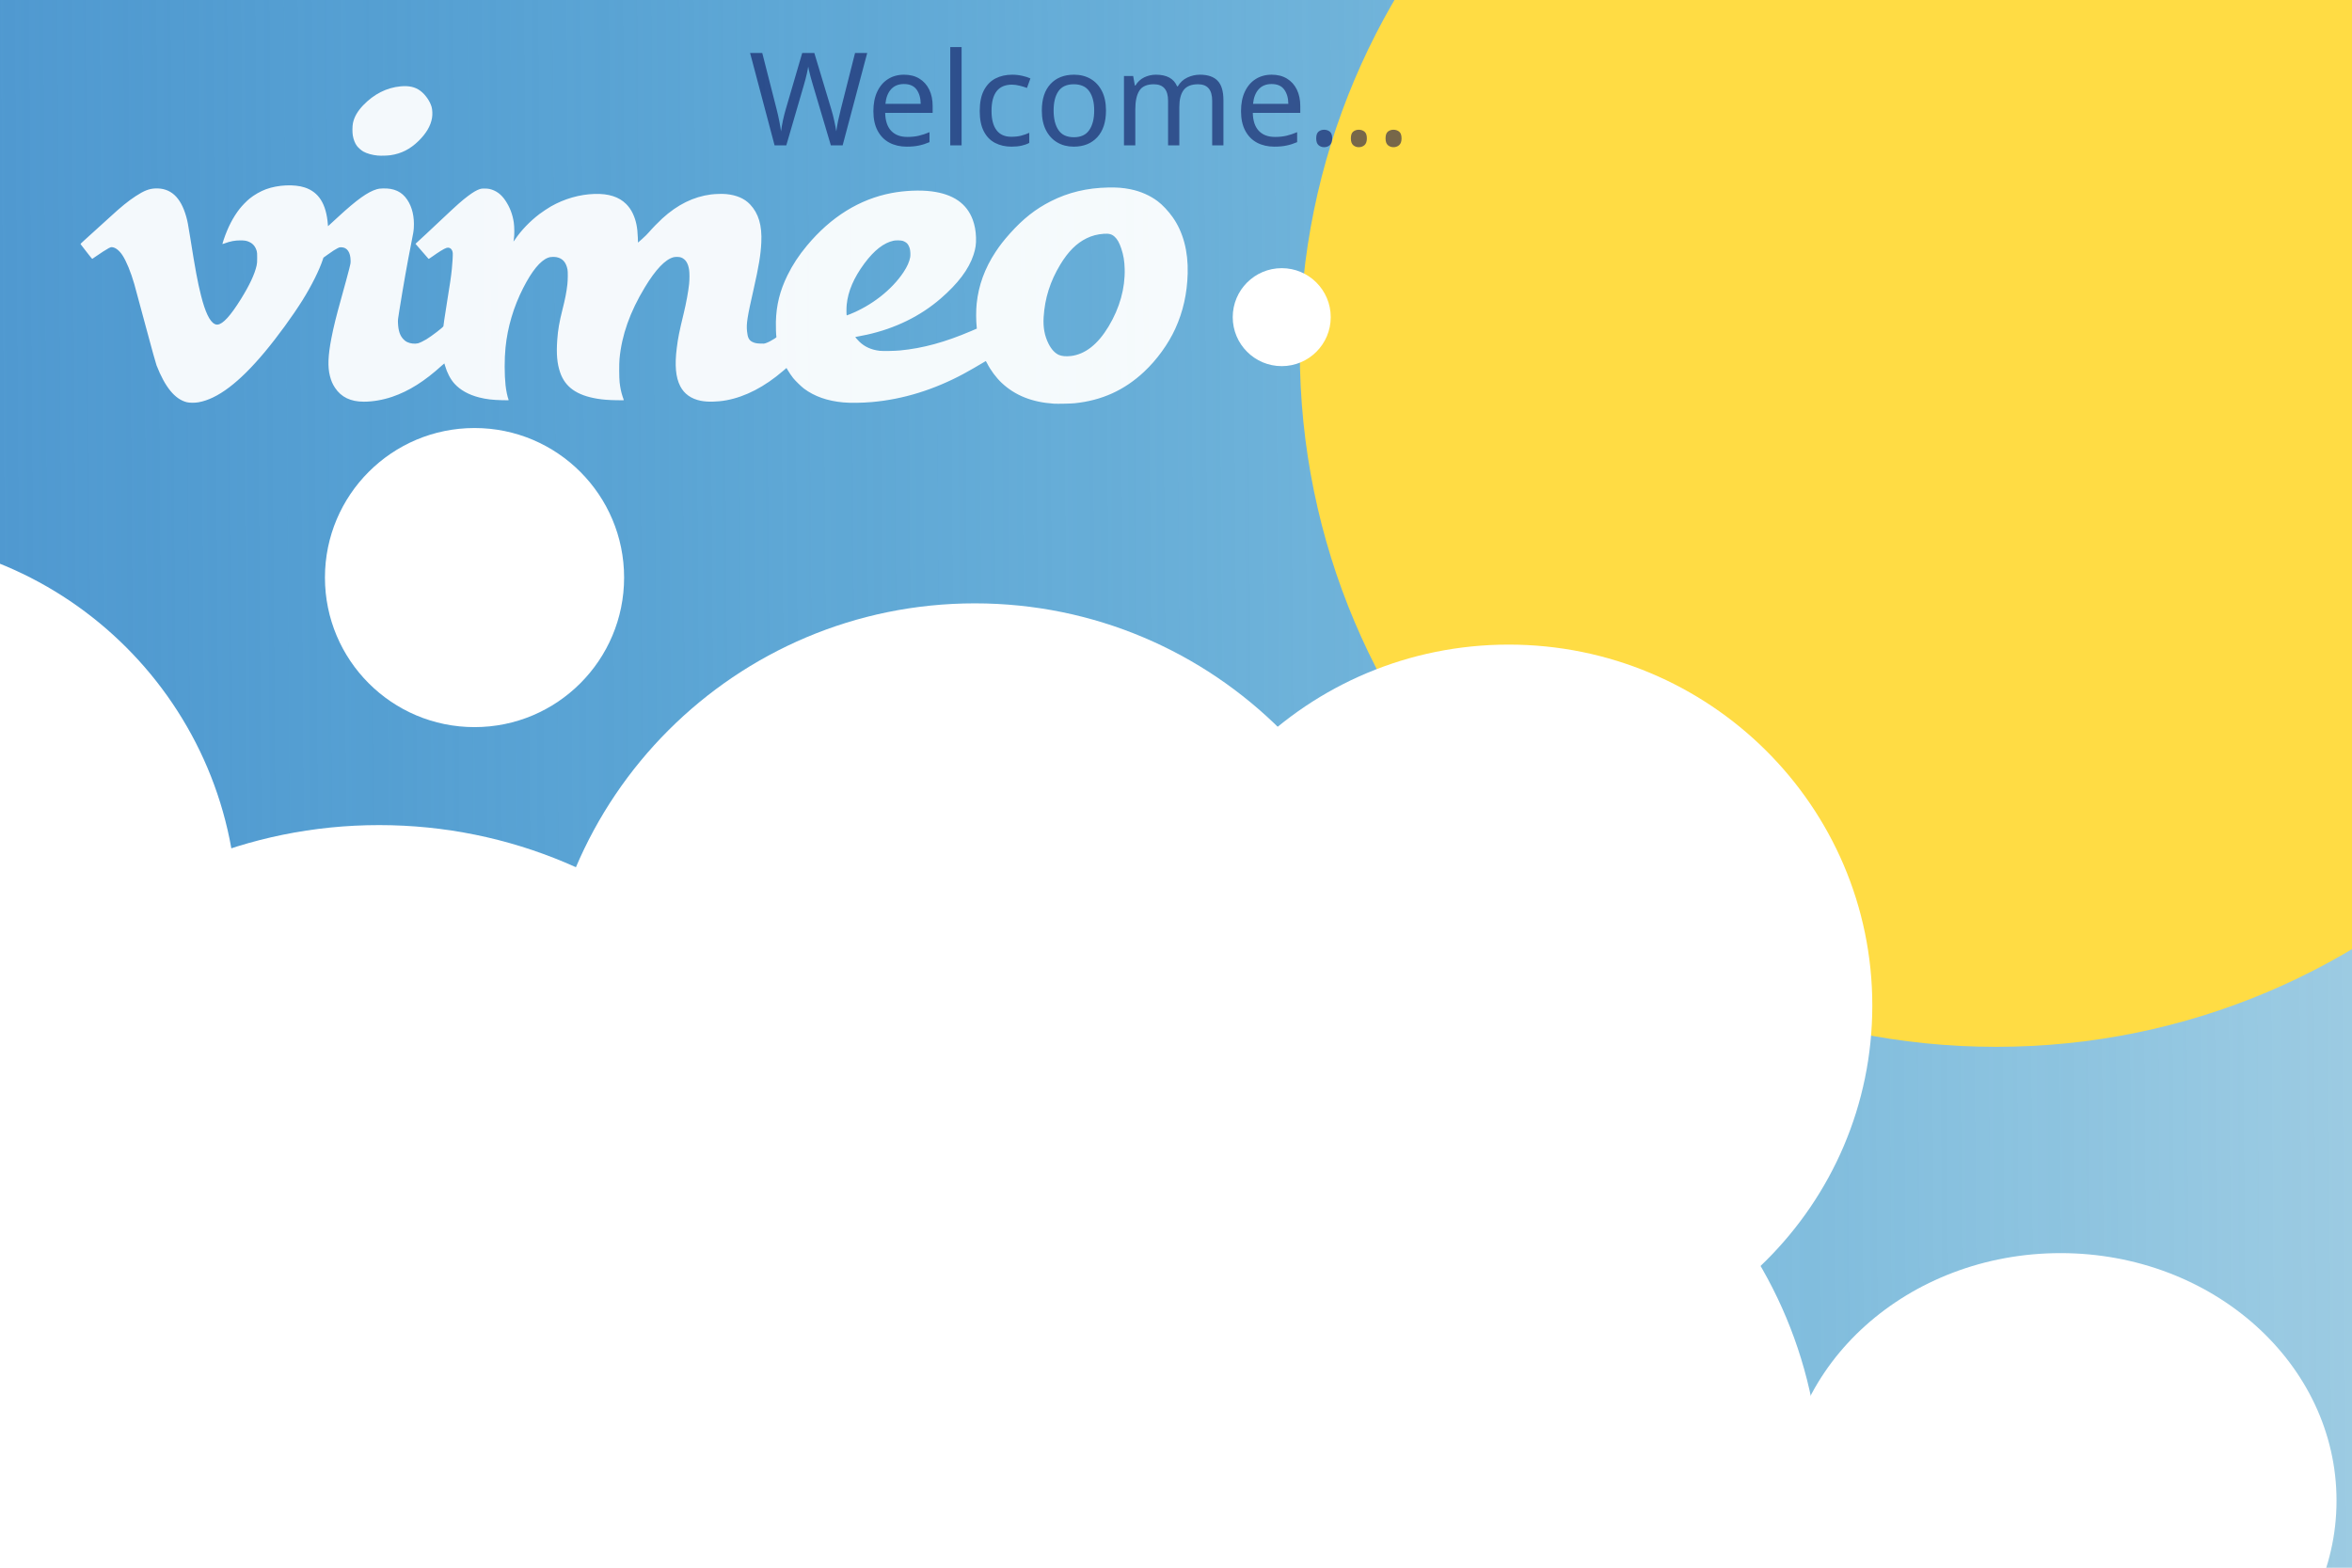
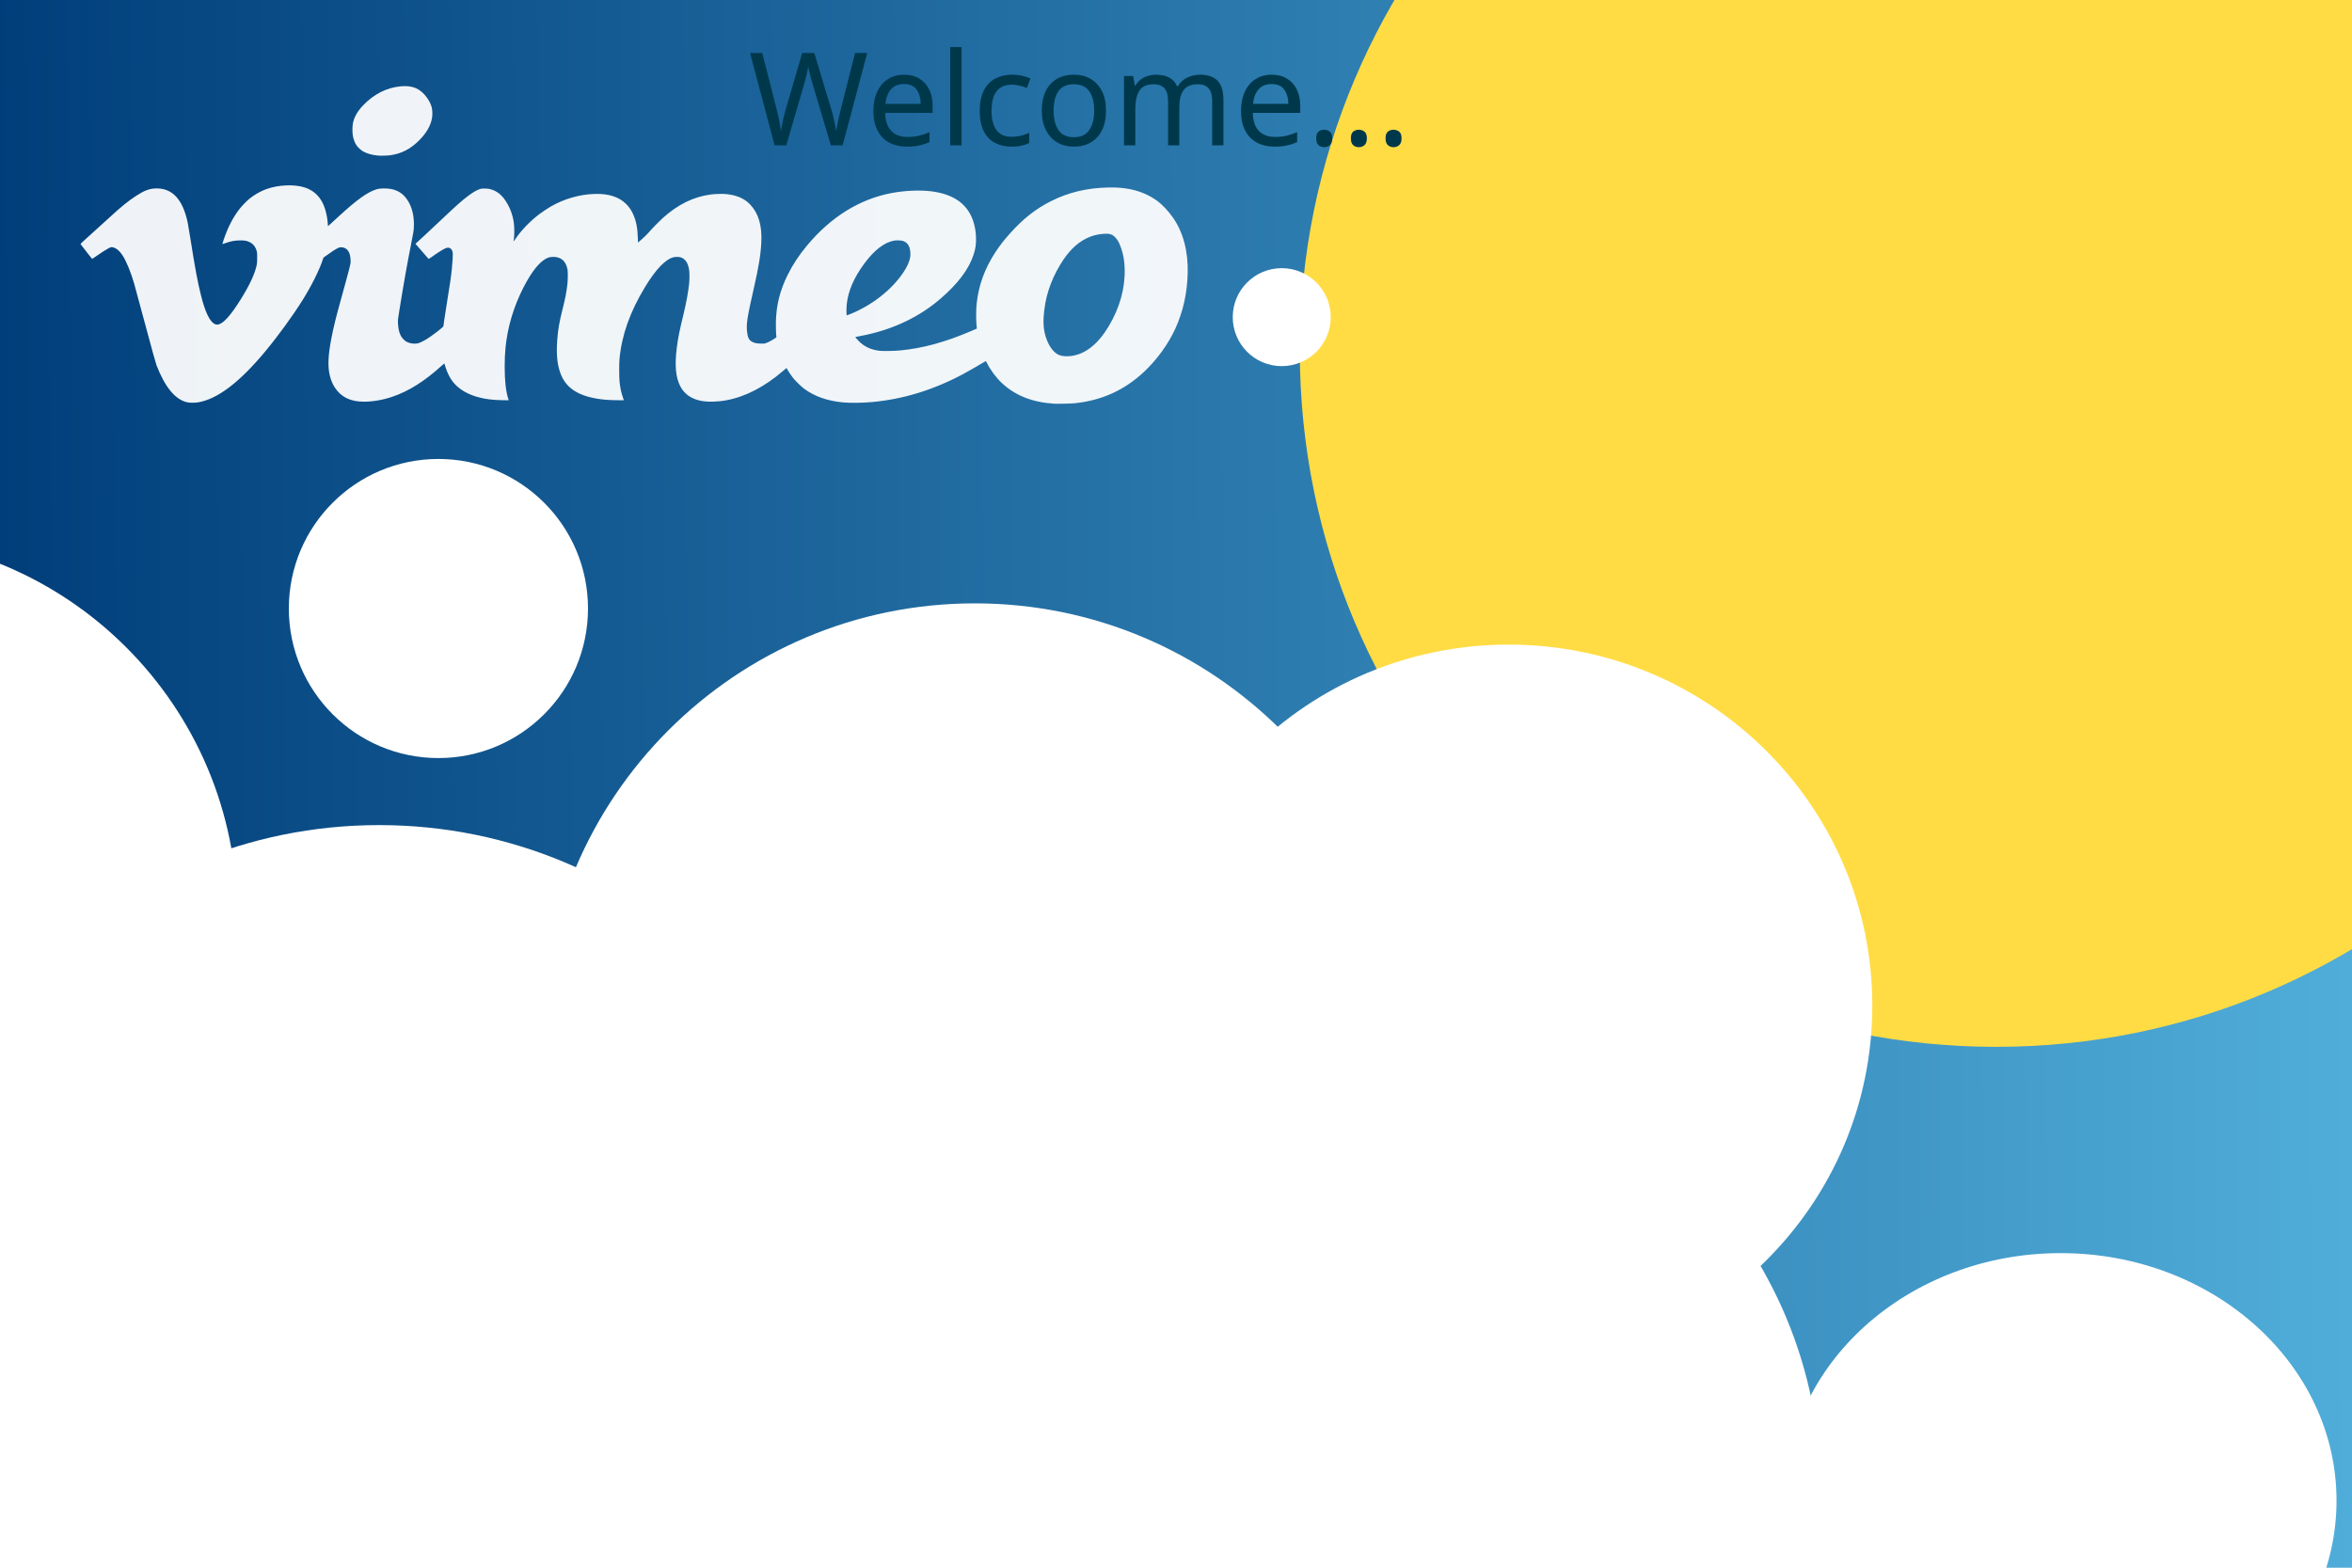
<svg xmlns="http://www.w3.org/2000/svg" xmlns:xlink="http://www.w3.org/1999/xlink" width="480" height="320" id="svg2" version="1.1">
  <defs id="defs4">
    <linearGradient id="linearGradient3662">
-       <stop style="stop-color:#5099d0;stop-opacity:1;" offset="0" id="stop3664" />
-       <stop style="stop-color:#0086c9;stop-opacity:0.348;" offset="1" id="stop3666" />
+       <stop style="stop-color:#003e7a;stop-opacity:1;" offset="0" id="stop3664" />
+       <stop style="stop-color:#50add9;stop-opacity:1;" offset="1" id="stop3666" />
    </linearGradient>
    <linearGradient xlink:href="#linearGradient3662" id="linearGradient3668" x1="-1.053" y1="267.368" x2="318.947" y2="266.316" gradientUnits="userSpaceOnUse" gradientTransform="matrix(1.5,0,0,0.6666667,1.578948,733.0639)" />
  </defs>
  <g id="layer1" transform="translate(0,-732.3622)">
    <rect style="fill:url(#linearGradient3668);fill-opacity:1;stroke:none" id="rect2888" width="480" height="320" x="0" y="732.362" />
    <path style="fill:#ffdc44;fill-opacity:1;fill-rule:nonzero;stroke:none" id="path3915" d="m 173.684,62.105 c 0,78.483 -63.623,142.105 -142.105,142.105 -78.483,0 -142.105,-63.623 -142.105,-142.105 0,-78.483 63.623,-142.105 142.105,-142.105 78.483,0 142.105,63.623 142.105,142.105 z" transform="translate(375.7895,741.8359)" />
    <path d="m 215.101,814.764 c -4.474,-0.294 -7.952,-1.682 -10.695,-4.267 -1.116,-1.051 -2.293,-2.64 -2.975,-4.016 -0.115,-0.233 -0.225,-0.423 -0.244,-0.423 -0.019,0 -0.303,0.167 -0.632,0.372 -0.728,0.452 -2.92,1.711 -3.851,2.211 -6.106,3.284 -12.391,5.225 -18.737,5.787 -2.03,0.18 -4.413,0.211 -5.874,0.076 -3.246,-0.299 -5.884,-1.227 -8.018,-2.821 -0.534,-0.399 -1.801,-1.635 -2.209,-2.155 -0.372,-0.474 -0.859,-1.189 -1.13,-1.658 l -0.229,-0.396 -0.688,0.592 c -3.771,3.247 -7.685,5.277 -11.561,5.997 -1.869,0.347 -3.87,0.385 -5.27,0.101 -1.948,-0.396 -3.362,-1.408 -4.167,-2.982 -0.925,-1.808 -1.147,-4.265 -0.704,-7.794 0.265,-2.111 0.492,-3.24 1.426,-7.098 0.497,-2.052 0.933,-4.434 1.093,-5.97 0.095,-0.911 0.096,-2.246 0.002,-2.867 -0.207,-1.373 -0.717,-2.169 -1.627,-2.534 -0.323,-0.13 -1.146,-0.157 -1.553,-0.051 -1.689,0.438 -3.65,2.493 -5.857,6.142 -3.045,5.032 -4.716,9.756 -5.169,14.611 -0.095,1.014 -0.081,3.877 0.023,4.806 0.117,1.05 0.337,2.098 0.595,2.84 0.12,0.347 0.232,0.673 0.249,0.723 0.029,0.09 -0.012,0.092 -1.519,0.064 -1.677,-0.031 -2.734,-0.114 -3.889,-0.305 -4.18,-0.691 -6.547,-2.367 -7.578,-5.369 -0.622,-1.809 -0.794,-3.763 -0.587,-6.667 0.142,-1.999 0.426,-3.651 1.041,-6.068 0.569,-2.235 0.844,-3.641 1.025,-5.242 0.102,-0.901 0.116,-2.582 0.025,-3.032 -0.295,-1.467 -0.982,-2.25 -2.199,-2.508 -0.247,-0.052 -0.519,-0.069 -0.89,-0.054 -0.449,0.018 -0.593,0.044 -0.908,0.168 -1.579,0.622 -3.265,2.682 -5.036,6.154 -1.971,3.863 -3.194,7.98 -3.618,12.184 -0.23,2.274 -0.228,5.512 0.004,7.645 0.124,1.144 0.382,2.379 0.631,3.029 0.035,0.09 7e-4,0.092 -1.32,0.062 -1.974,-0.045 -3.264,-0.2 -4.705,-0.567 -2.135,-0.543 -3.855,-1.506 -5.041,-2.821 -0.805,-0.893 -1.499,-2.22 -1.903,-3.636 -0.072,-0.254 -0.139,-0.47 -0.149,-0.48 -0.009,-0.011 -0.22,0.166 -0.467,0.391 -3.547,3.234 -6.766,5.264 -10.183,6.423 -1.888,0.64 -3.954,0.996 -5.781,0.996 -2.693,0 -4.625,-0.933 -5.882,-2.84 -0.5,-0.759 -0.778,-1.401 -1.031,-2.382 -0.487,-1.887 -0.398,-4.192 0.298,-7.763 0.457,-2.344 0.925,-4.236 2.008,-8.131 0.779,-2.799 1.312,-4.766 1.638,-6.043 0.257,-1.006 0.272,-1.1 0.268,-1.626 -0.013,-1.721 -0.71,-2.721 -1.907,-2.738 -0.336,-0.005 -0.394,0.01 -0.756,0.196 -0.534,0.274 -0.959,0.549 -1.997,1.292 l -0.884,0.633 -0.13,0.393 c -0.721,2.181 -2.306,5.354 -4.133,8.28 -2.014,3.224 -5.088,7.443 -7.729,10.607 -5.17,6.194 -9.606,9.556 -13.519,10.245 -0.731,0.129 -1.818,0.121 -2.368,-0.016 -2.425,-0.606 -4.438,-3.059 -6.184,-7.535 -0.148,-0.378 -0.882,-3.028 -2.28,-8.228 -1.134,-4.218 -2.15,-7.975 -2.257,-8.349 -0.703,-2.451 -1.628,-4.697 -2.435,-5.916 -0.62,-0.936 -1.397,-1.546 -2.056,-1.613 -0.267,-0.027 -0.31,-0.016 -0.724,0.193 -0.433,0.218 -1.683,1.021 -2.753,1.77 -0.299,0.209 -0.57,0.396 -0.602,0.414 -0.037,0.021 -0.463,-0.495 -1.184,-1.436 -0.62,-0.808 -1.156,-1.504 -1.193,-1.547 -0.059,-0.069 0.033,-0.167 0.796,-0.85 1.274,-1.14 3.857,-3.482 5.157,-4.676 2.343,-2.153 3.701,-3.258 5.269,-4.287 1.677,-1.1 2.736,-1.52 3.98,-1.574 3.13,-0.138 5.208,1.739 6.335,5.72 0.269,0.951 0.391,1.586 0.802,4.172 1.071,6.745 1.524,9.176 2.231,11.986 0.841,3.341 1.775,5.291 2.77,5.781 0.268,0.132 0.35,0.15 0.591,0.132 1.088,-0.083 2.644,-1.782 4.779,-5.218 1.76,-2.833 2.825,-5.114 3.203,-6.861 0.094,-0.436 0.11,-0.655 0.112,-1.551 0.002,-0.867 -0.013,-1.097 -0.086,-1.359 -0.249,-0.888 -0.714,-1.481 -1.441,-1.838 -0.587,-0.289 -0.982,-0.363 -1.917,-0.363 -1.095,0 -2.055,0.181 -3.15,0.593 -0.307,0.116 -0.496,0.165 -0.504,0.131 -0.007,-0.03 0.106,-0.407 0.253,-0.838 0.879,-2.588 1.91,-4.588 3.26,-6.323 0.489,-0.629 1.457,-1.625 2.03,-2.088 0.955,-0.773 2.228,-1.501 3.347,-1.914 2.45,-0.905 5.778,-1.06 7.896,-0.368 2.881,0.941 4.403,3.356 4.735,7.511 l 0.032,0.4 0.228,-0.206 c 0.126,-0.113 0.981,-0.899 1.9,-1.745 3.786,-3.484 5.988,-5.057 7.837,-5.598 0.357,-0.104 0.575,-0.133 1.194,-0.156 2.313,-0.085 3.916,0.655 5.023,2.317 1.009,1.515 1.465,3.484 1.329,5.74 -0.039,0.646 -0.112,1.084 -0.529,3.171 -0.774,3.872 -1.565,8.341 -2.432,13.732 -0.289,1.795 -0.296,1.862 -0.268,2.506 0.07,1.613 0.411,2.611 1.142,3.348 0.275,0.277 0.456,0.412 0.73,0.543 0.649,0.309 1.579,0.415 2.211,0.251 0.365,-0.095 1.123,-0.456 1.721,-0.819 1.083,-0.658 3.427,-2.459 3.466,-2.663 0.011,-0.059 0.09,-0.642 0.174,-1.297 0.084,-0.654 0.368,-2.478 0.631,-4.053 0.506,-3.037 0.766,-4.839 0.92,-6.383 0.125,-1.25 0.215,-2.8 0.185,-3.172 -0.068,-0.85 -0.619,-1.301 -1.311,-1.076 -0.482,0.157 -1.491,0.775 -2.893,1.773 -0.579,0.412 -0.707,0.485 -0.759,0.43 -0.288,-0.304 -2.645,-3.021 -2.642,-3.045 0.002,-0.017 0.128,-0.138 0.279,-0.269 0.421,-0.365 2.55,-2.35 5.105,-4.76 3.124,-2.947 4.056,-3.774 5.353,-4.749 0.983,-0.74 1.746,-1.186 2.394,-1.4 0.283,-0.094 0.432,-0.11 0.966,-0.107 0.38,0.002 0.766,0.034 0.971,0.079 1.347,0.3 2.402,1.064 3.277,2.372 0.901,1.348 1.452,2.777 1.707,4.432 0.139,0.901 0.152,2.66 0.025,3.388 -0.045,0.26 -0.083,0.499 -0.083,0.531 0,0.032 0.147,-0.159 0.328,-0.424 1.249,-1.841 3.003,-3.667 4.956,-5.161 0.547,-0.418 1.805,-1.254 2.361,-1.57 2.772,-1.572 5.847,-2.451 8.907,-2.548 2.851,-0.09 4.992,0.596 6.456,2.07 0.551,0.554 0.981,1.169 1.336,1.909 0.658,1.373 0.969,2.857 1.035,4.949 l 0.032,1.006 0.849,-0.747 c 0.546,-0.481 1.04,-0.969 1.383,-1.369 0.661,-0.77 1.945,-2.091 2.718,-2.798 3.109,-2.842 6.395,-4.46 9.975,-4.914 0.863,-0.109 2.325,-0.146 3.058,-0.076 2.117,0.201 3.743,0.901 4.88,2.098 1.75,1.844 2.477,4.308 2.303,7.801 -0.125,2.506 -0.509,4.843 -1.558,9.472 -1.319,5.818 -1.511,7.043 -1.357,8.629 0.122,1.257 0.384,1.803 1.031,2.147 0.475,0.253 0.888,0.343 1.715,0.373 0.698,0.025 0.744,0.021 1.116,-0.104 0.457,-0.154 1.085,-0.476 1.712,-0.879 0.365,-0.234 0.446,-0.308 0.428,-0.386 -0.075,-0.322 -0.136,-2.03 -0.11,-3.082 0.085,-3.402 0.817,-6.343 2.363,-9.49 1.054,-2.146 2.313,-4.062 3.986,-6.068 4.889,-5.862 10.72,-9.482 17.275,-10.725 2.677,-0.508 5.828,-0.639 8.155,-0.339 4.413,0.568 7.173,2.477 8.403,5.811 0.401,1.087 0.622,2.295 0.66,3.605 0.04,1.377 -0.088,2.258 -0.518,3.565 -0.959,2.913 -3.136,5.811 -6.67,8.876 -4.148,3.599 -9.263,6.11 -15.079,7.402 -0.796,0.177 -2.27,0.469 -2.365,0.469 -0.058,0 0.493,0.635 0.835,0.964 1.1,1.056 2.458,1.662 4.152,1.855 0.649,0.074 3.013,0.032 4.126,-0.073 4.661,-0.441 9.228,-1.69 14.596,-3.991 l 1.093,-0.469 -0.029,-0.271 c -0.149,-1.412 -0.152,-3.423 -0.007,-4.834 0.382,-3.717 1.659,-7.214 3.847,-10.533 0.884,-1.341 1.673,-2.355 2.929,-3.762 2.685,-3.009 5.234,-5.02 8.37,-6.604 3.573,-1.805 7.345,-2.709 11.674,-2.797 1.843,-0.038 3.093,0.06 4.561,0.357 2.071,0.419 3.978,1.258 5.574,2.453 0.962,0.721 2.156,1.994 3.042,3.243 2.134,3.01 3.191,6.965 3.067,11.48 -0.113,4.118 -0.937,7.794 -2.53,11.289 -1.426,3.129 -3.767,6.359 -6.375,8.798 -4.03,3.768 -8.633,5.851 -14.186,6.419 -0.718,0.073 -3.524,0.132 -4.196,0.088 z m 3.446,-9.73 c 2.923,-0.355 5.504,-2.382 7.709,-6.056 2.258,-3.762 3.376,-7.773 3.27,-11.73 -0.043,-1.607 -0.242,-2.802 -0.687,-4.134 -0.405,-1.212 -0.818,-1.946 -1.372,-2.442 -0.588,-0.525 -1.123,-0.665 -2.243,-0.585 -1.27,0.091 -2.388,0.386 -3.474,0.918 -2.061,1.01 -3.767,2.714 -5.363,5.357 -2.068,3.425 -3.158,6.866 -3.401,10.738 -0.13,2.072 0.187,3.794 0.996,5.412 0.566,1.132 1.3,1.935 2.095,2.29 0.597,0.267 1.479,0.349 2.469,0.229 z m -45.124,-8.521 c 4.498,-1.798 8.563,-4.98 10.965,-8.583 0.749,-1.123 1.221,-2.187 1.37,-3.084 0.071,-0.426 0.036,-1.23 -0.073,-1.687 -0.087,-0.363 -0.308,-0.818 -0.511,-1.049 -0.202,-0.23 -0.571,-0.458 -0.934,-0.577 -0.364,-0.12 -1.385,-0.144 -1.857,-0.044 -2.008,0.425 -3.982,1.96 -5.972,4.644 -2.161,2.914 -3.341,5.663 -3.614,8.415 -0.07,0.709 -0.066,2.191 0.006,2.191 0.031,0 0.309,-0.101 0.619,-0.225 z M 77.103,764.117 c -1.114,-0.1 -2.245,-0.416 -2.975,-0.832 -0.403,-0.229 -1.028,-0.785 -1.3,-1.156 -0.392,-0.535 -0.679,-1.266 -0.825,-2.108 -0.114,-0.655 -0.101,-1.901 0.026,-2.522 0.258,-1.268 0.947,-2.463 2.119,-3.678 2.188,-2.267 4.779,-3.573 7.603,-3.834 1.736,-0.16 2.991,0.127 4.054,0.928 1.004,0.756 1.916,2.058 2.269,3.236 0.173,0.578 0.214,1.573 0.095,2.277 -0.276,1.632 -1.186,3.18 -2.783,4.736 -1.694,1.651 -3.504,2.566 -5.691,2.88 -0.639,0.092 -1.96,0.128 -2.593,0.071 z" id="path2933" style="fill:#ffffff;fill-opacity:0.936" />
-     <text xml:space="preserve" style="font-size:26.399px;font-style:normal;font-variant:normal;font-weight:normal;font-stretch:normal;fill:#00004d;fill-opacity:0.532;stroke:none;font-family:Droid Sans;-inkscape-font-specification:Droid Sans" x="152.764" y="762.028" id="text3911">
+     <text xml:space="preserve" style="font-size:26.399px;font-style:normal;font-variant:normal;font-weight:normal;font-stretch:normal;fill:#00384b;fill-opacity:1;stroke:none;font-family:Droid Sans;-inkscape-font-specification:Droid Sans" x="152.764" y="762.028" id="text3911">
      <tspan id="tspan3913" x="152.764" y="762.028">Welcome...</tspan>
    </text>
    <path style="fill:#ffffff;fill-opacity:1;fill-rule:nonzero;stroke:none" id="path3919" d="m 174.737,425.263 c 0,53.484 -43.593,96.842 -97.368,96.842 C 23.593,522.105 -20,478.748 -20,425.263 c 0,-53.484 43.593,-96.842 97.368,-96.842 53.775,0 97.368,43.358 97.368,96.842 z" transform="translate(0,572.3622)" />
    <path style="fill:#ffffff;fill-opacity:1;fill-rule:nonzero;stroke:none" id="path3921" d="m 314.737,391.579 c 0,48.834 -39.587,88.421 -88.421,88.421 -48.834,0 -88.421,-39.587 -88.421,-88.421 0,-48.834 39.587,-88.421 88.421,-88.421 48.834,0 88.421,39.587 88.421,88.421 z" transform="translate(-27.36842,552.3622)" />
-     <path style="fill:#ffffff;fill-opacity:1;fill-rule:nonzero;stroke:none" id="path3923" d="m 127.368,277.895 c 0,16.859 -13.667,30.526 -30.526,30.526 -16.859,0 -30.526,-13.667 -30.526,-30.526 0,-16.859 13.667,-30.526 30.526,-30.526 16.859,0 30.526,13.667 30.526,30.526 z" transform="translate(0,572.3622)" />
+     <path style="fill:#ffffff;fill-opacity:1;fill-rule:nonzero;stroke:none" id="path3923" d="m 127.368,277.895 a 30.526,30.526 0 1 1 -61.053,0 30.526,30.526 0 1 1 61.053,0 z" transform="translate(-7.368421,578.678)" />
    <path style="fill:#ffffff;fill-opacity:1;fill-rule:nonzero;stroke:none" id="path3925" d="m 367.368,330.526 c 0,40.695 -33.225,73.684 -74.211,73.684 -40.985,0 -74.211,-32.99 -74.211,-73.684 0,-40.695 33.225,-73.684 74.211,-73.684 40.985,0 74.211,32.99 74.211,73.684 z" transform="translate(14.73684,607.099)" />
    <path style="fill:#ffffff;fill-opacity:1;fill-rule:nonzero;stroke:none" id="path3927" d="m 288.421,300 c 0,27.905 -25.213,50.526 -56.316,50.526 -31.102,0 -56.316,-22.621 -56.316,-50.526 0,-27.905 25.213,-50.526 56.316,-50.526 31.102,0 56.316,22.621 56.316,50.526 z" transform="translate(188.4211,738.678)" />
    <path style="fill:#ffffff;fill-opacity:1;fill-rule:nonzero;stroke:none" id="path3929" d="m 233.684,498.947 c 0,27.324 -22.15,49.474 -49.474,49.474 -27.324,0 -49.474,-22.15 -49.474,-49.474 0,-27.324 22.15,-49.474 49.474,-49.474 27.324,0 49.474,22.15 49.474,49.474 z" transform="translate(0,572.3622)" />
    <path style="fill:#ffffff;fill-opacity:1;fill-rule:nonzero;stroke:none" id="path3931" d="m 371.579,464.211 c 0,49.996 -40.059,90.526 -89.474,90.526 -49.415,0 -89.474,-40.53 -89.474,-90.526 0,-49.996 40.059,-90.526 89.474,-90.526 49.415,0 89.474,40.53 89.474,90.526 z" transform="translate(0,572.3622)" />
    <path style="fill:#ffffff;fill-opacity:1;fill-rule:nonzero;stroke:none" id="path3933" d="m 48.421,346.842 c 0,42.729 -34.639,77.368 -77.368,77.368 -42.729,0 -77.368,-34.639 -77.368,-77.368 0,-42.729 34.639,-77.368 77.368,-77.368 42.729,0 77.368,34.639 77.368,77.368 z" transform="translate(0,572.3622)" />
    <path style="fill:#ffffff;fill-opacity:1;fill-rule:nonzero;stroke:none" id="path3939" d="m 271.579,224.737 c 0,5.523 -4.477,10 -10,10 -5.523,0 -10,-4.477 -10,-10 0,-5.523 4.477,-10 10,-10 5.523,0 10,4.477 10,10 z" transform="translate(0,572.3622)" />
  </g>
</svg>
